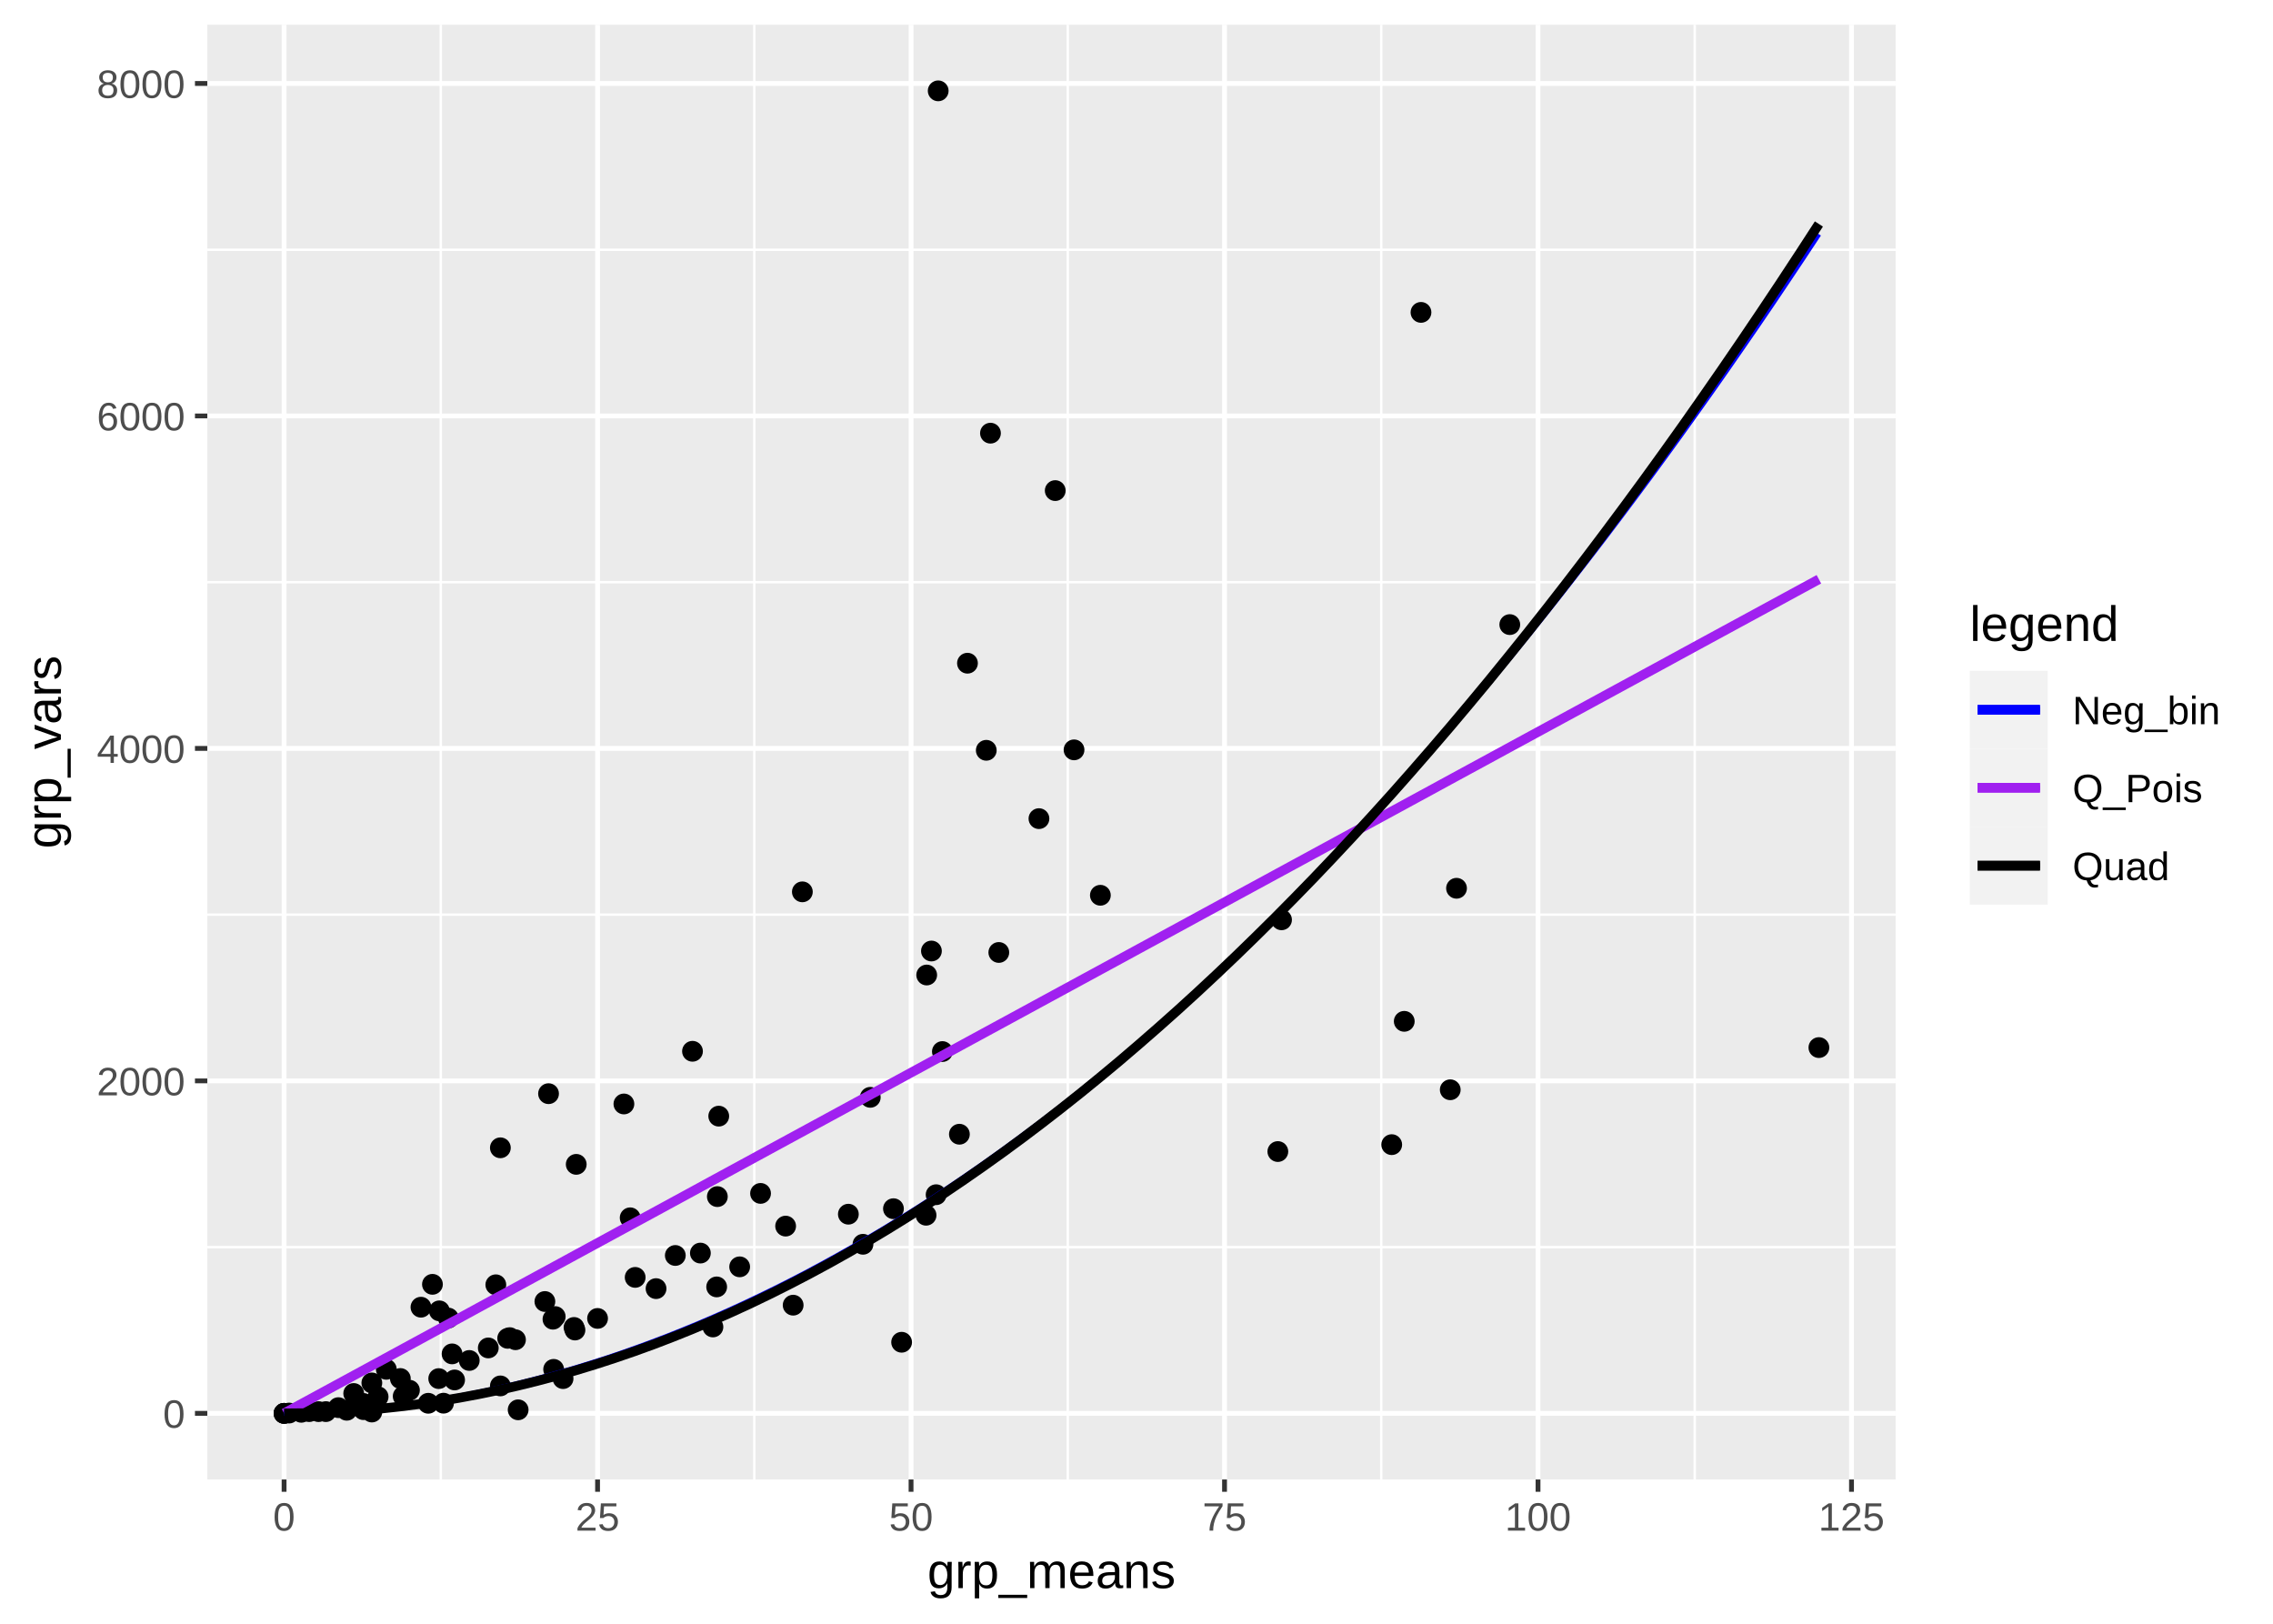
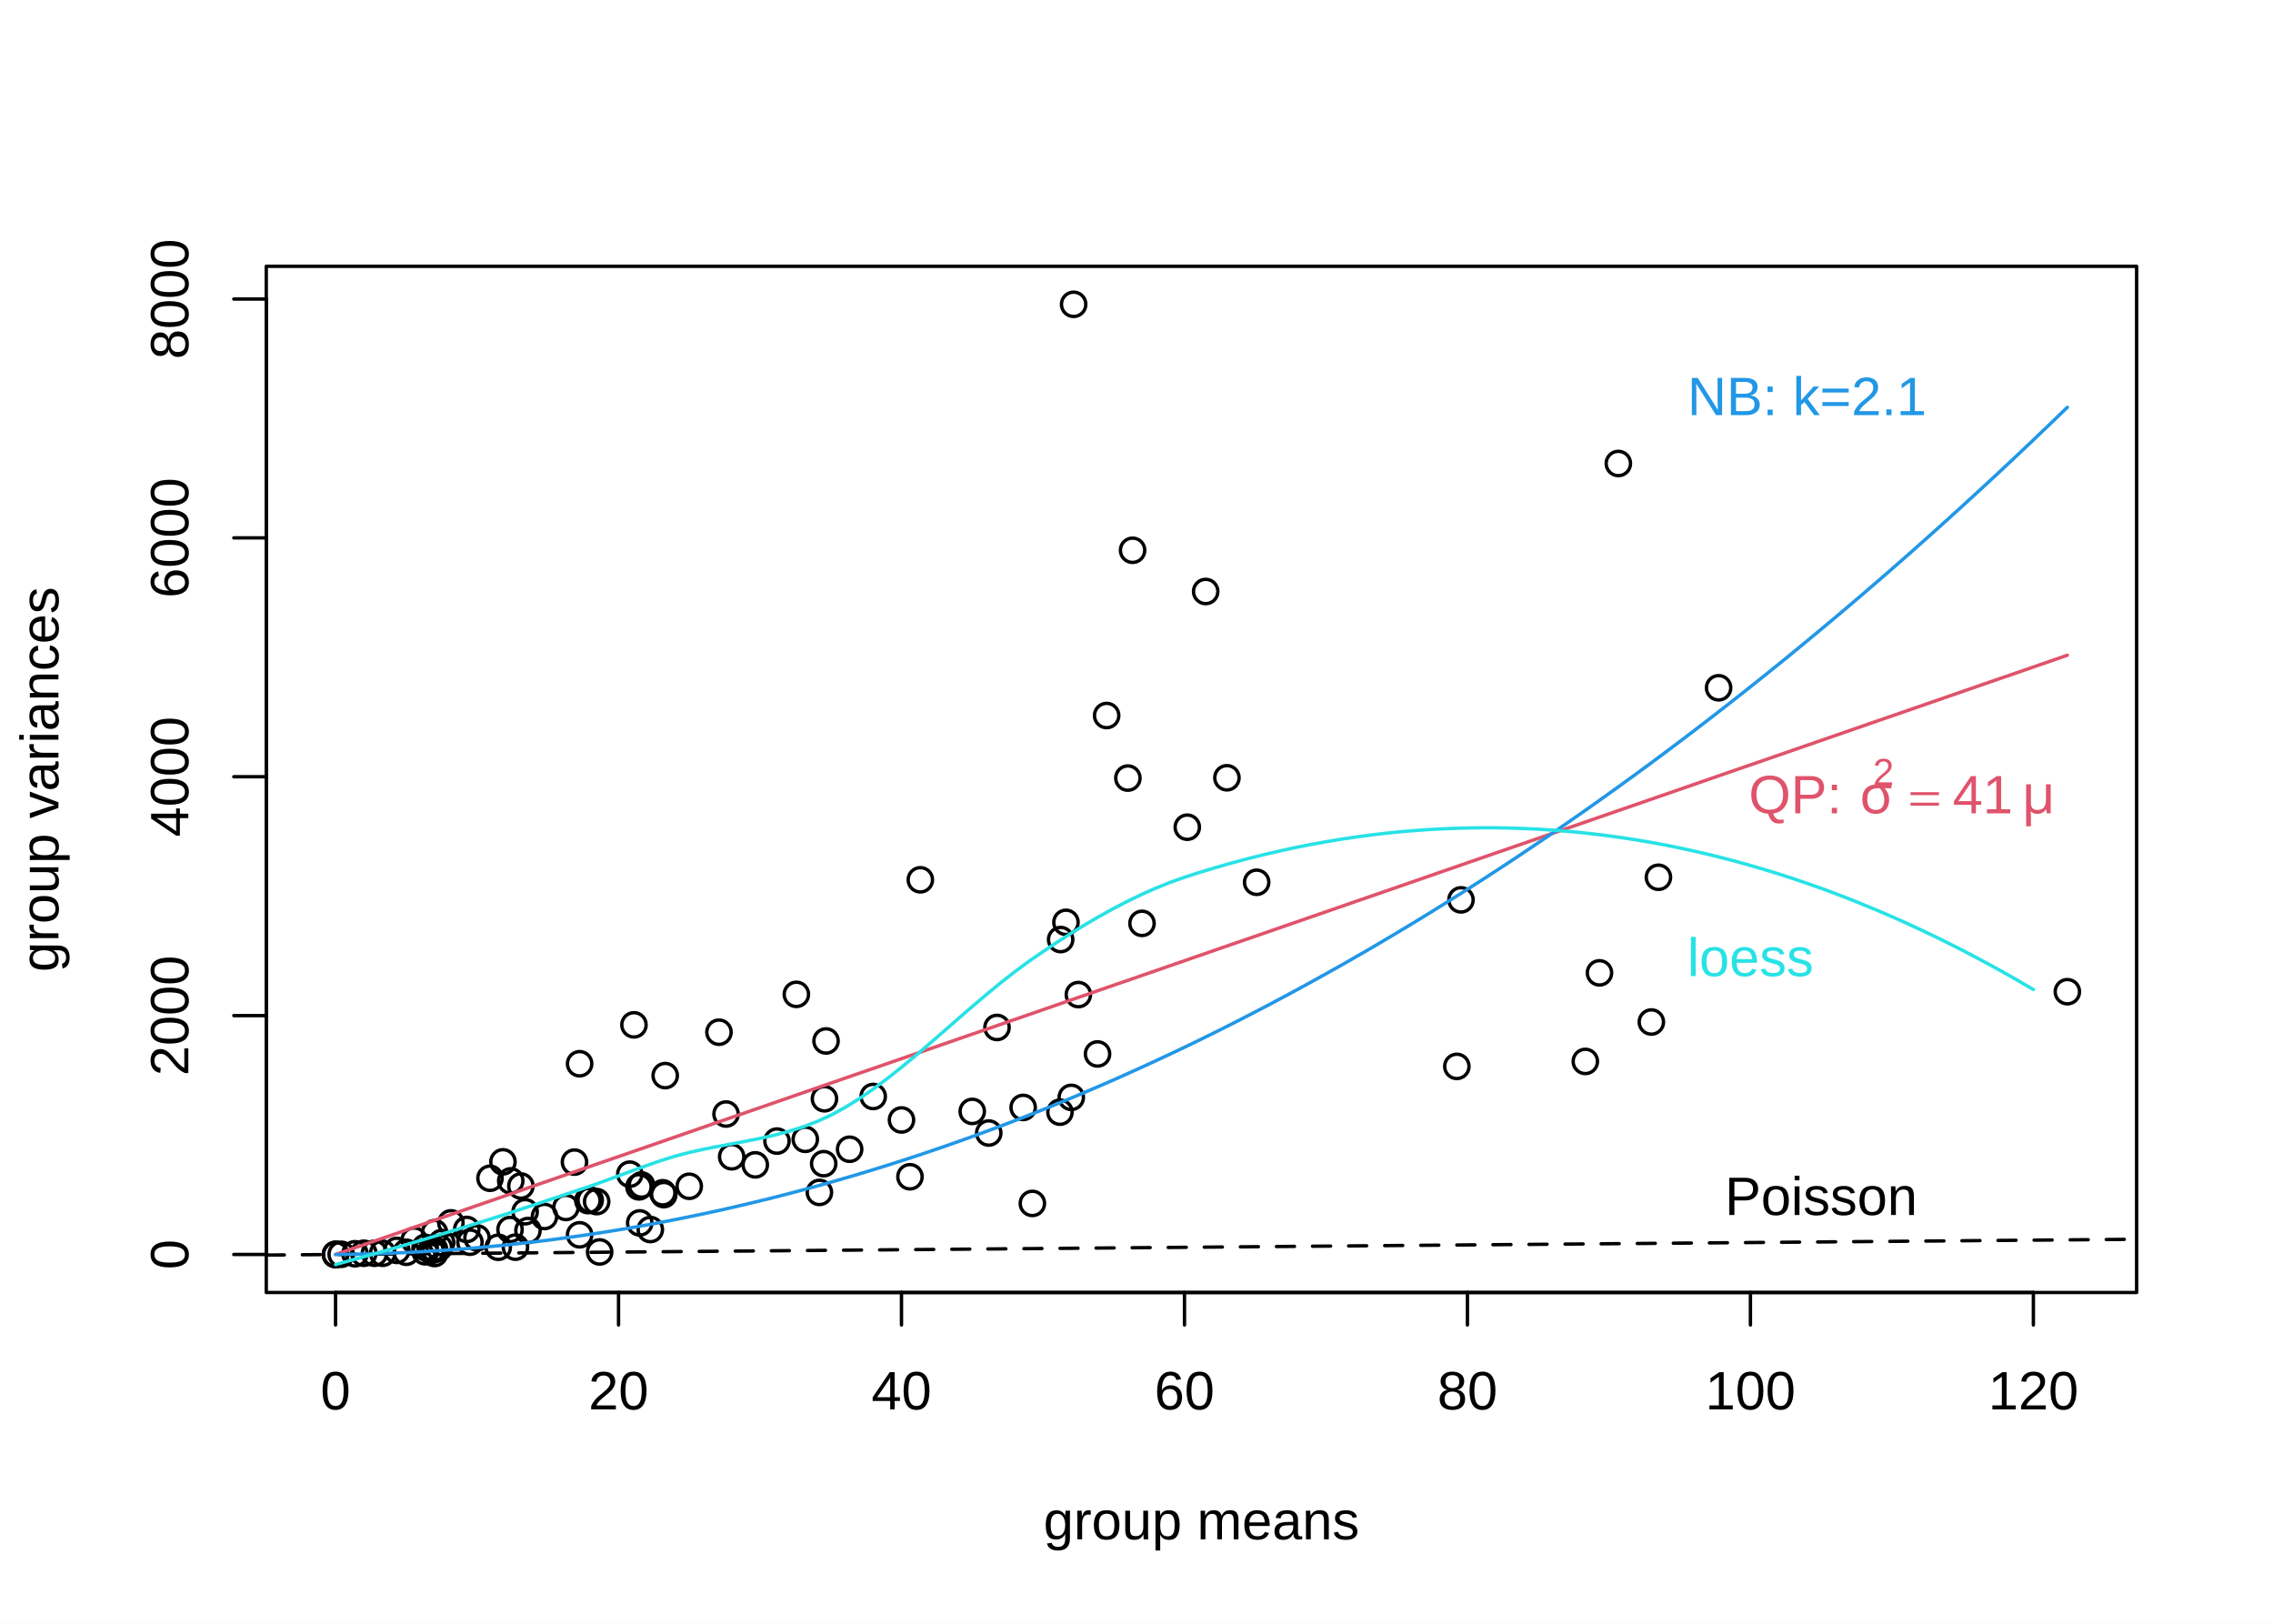
<svg xmlns="http://www.w3.org/2000/svg" class="svglite" width="504.00pt" height="360.00pt" viewBox="0 0 504.00 360.00">
  <defs>
    <style type="text/css">
    .svglite line, .svglite polyline, .svglite polygon, .svglite path, .svglite rect, .svglite circle {
      fill: none;
      stroke: #000000;
      stroke-linecap: round;
      stroke-linejoin: round;
      stroke-miterlimit: 10.00;
    }
  </style>
  </defs>
  <rect width="100%" height="100%" style="stroke: none; fill: #FFFFFF;" />
  <defs>
    <clipPath id="cpMC4wMHw1MDQuMDB8MC4wMHwzNjAuMDA=">
      <rect x="0.00" y="0.00" width="504.00" height="360.00" />
    </clipPath>
  </defs>
  <g clip-path="url(#cpMC4wMHw1MDQuMDB8MC4wMHwzNjAuMDA=)">
-     <rect x="0.00" y="0.00" width="504.00" height="360.00" style="stroke-width: 1.07; stroke: #FFFFFF; fill: #FFFFFF;" />
-   </g>
+ </g>
  <defs>
-     <clipPath id="cpNDUuOTd8NDIwLjMzfDUuNDh8MzI4LjAx">
-       <rect x="45.97" y="5.48" width="374.36" height="322.53" />
+     <clipPath id="cpNTkuMDR8NDczLjc2fDU5LjA0fDI4Ni41Ng==">
+       <rect x="59.04" y="59.04" width="414.72" height="227.52" />
    </clipPath>
  </defs>
-   <g clip-path="url(#cpNDUuOTd8NDIwLjMzfDUuNDh8MzI4LjAx)">
-     <rect x="45.97" y="5.48" width="374.36" height="322.53" style="stroke-width: 1.07; stroke: none; fill: #EBEBEB;" />
-     <polyline points="45.97,276.50 420.33,276.50 " style="stroke-width: 0.53; stroke: #FFFFFF; stroke-linecap: butt;" />
-     <polyline points="45.97,202.79 420.33,202.79 " style="stroke-width: 0.53; stroke: #FFFFFF; stroke-linecap: butt;" />
-     <polyline points="45.97,129.08 420.33,129.08 " style="stroke-width: 0.53; stroke: #FFFFFF; stroke-linecap: butt;" />
-     <polyline points="45.97,55.37 420.33,55.37 " style="stroke-width: 0.53; stroke: #FFFFFF; stroke-linecap: butt;" />
-     <polyline points="97.74,328.01 97.74,5.48 " style="stroke-width: 0.53; stroke: #FFFFFF; stroke-linecap: butt;" />
-     <polyline points="167.25,328.01 167.25,5.48 " style="stroke-width: 0.53; stroke: #FFFFFF; stroke-linecap: butt;" />
-     <polyline points="236.76,328.01 236.76,5.48 " style="stroke-width: 0.53; stroke: #FFFFFF; stroke-linecap: butt;" />
-     <polyline points="306.27,328.01 306.27,5.48 " style="stroke-width: 0.53; stroke: #FFFFFF; stroke-linecap: butt;" />
-     <polyline points="375.78,328.01 375.78,5.48 " style="stroke-width: 0.53; stroke: #FFFFFF; stroke-linecap: butt;" />
-     <polyline points="45.97,313.35 420.33,313.35 " style="stroke-width: 1.07; stroke: #FFFFFF; stroke-linecap: butt;" />
-     <polyline points="45.97,239.64 420.33,239.64 " style="stroke-width: 1.07; stroke: #FFFFFF; stroke-linecap: butt;" />
-     <polyline points="45.97,165.93 420.33,165.93 " style="stroke-width: 1.07; stroke: #FFFFFF; stroke-linecap: butt;" />
-     <polyline points="45.97,92.22 420.33,92.22 " style="stroke-width: 1.07; stroke: #FFFFFF; stroke-linecap: butt;" />
-     <polyline points="45.97,18.51 420.33,18.51 " style="stroke-width: 1.07; stroke: #FFFFFF; stroke-linecap: butt;" />
-     <polyline points="62.99,328.01 62.99,5.48 " style="stroke-width: 1.07; stroke: #FFFFFF; stroke-linecap: butt;" />
-     <polyline points="132.50,328.01 132.50,5.48 " style="stroke-width: 1.07; stroke: #FFFFFF; stroke-linecap: butt;" />
-     <polyline points="202.01,328.01 202.01,5.48 " style="stroke-width: 1.07; stroke: #FFFFFF; stroke-linecap: butt;" />
-     <polyline points="271.52,328.01 271.52,5.48 " style="stroke-width: 1.07; stroke: #FFFFFF; stroke-linecap: butt;" />
-     <polyline points="341.03,328.01 341.03,5.48 " style="stroke-width: 1.07; stroke: #FFFFFF; stroke-linecap: butt;" />
-     <polyline points="410.54,328.01 410.54,5.48 " style="stroke-width: 1.07; stroke: #FFFFFF; stroke-linecap: butt;" />
-     <circle cx="62.99" cy="313.35" r="1.95" style="stroke-width: 0.71; fill: #000000;" />
-     <circle cx="62.99" cy="313.35" r="1.95" style="stroke-width: 0.71; fill: #000000;" />
-     <circle cx="62.99" cy="313.35" r="1.95" style="stroke-width: 0.71; fill: #000000;" />
-     <circle cx="64.10" cy="313.29" r="1.95" style="stroke-width: 0.71; fill: #000000;" />
-     <circle cx="66.81" cy="313.12" r="1.95" style="stroke-width: 0.71; fill: #000000;" />
-     <circle cx="68.55" cy="312.97" r="1.95" style="stroke-width: 0.71; fill: #000000;" />
-     <circle cx="70.63" cy="312.97" r="1.95" style="stroke-width: 0.71; fill: #000000;" />
-     <circle cx="72.25" cy="312.97" r="1.95" style="stroke-width: 0.71; fill: #000000;" />
-     <circle cx="75.03" cy="312.09" r="1.95" style="stroke-width: 0.71; fill: #000000;" />
-     <circle cx="76.89" cy="312.67" r="1.95" style="stroke-width: 0.71; fill: #000000;" />
-     <circle cx="78.43" cy="308.95" r="1.95" style="stroke-width: 0.71; fill: #000000;" />
-     <circle cx="80.59" cy="312.53" r="1.95" style="stroke-width: 0.71; fill: #000000;" />
-     <circle cx="80.59" cy="311.16" r="1.95" style="stroke-width: 0.71; fill: #000000;" />
-     <circle cx="81.75" cy="312.16" r="1.95" style="stroke-width: 0.71; fill: #000000;" />
-     <circle cx="82.45" cy="313.06" r="1.95" style="stroke-width: 0.71; fill: #000000;" />
-     <circle cx="82.45" cy="306.61" r="1.95" style="stroke-width: 0.71; fill: #000000;" />
-     <circle cx="82.45" cy="311.80" r="1.95" style="stroke-width: 0.71; fill: #000000;" />
-     <circle cx="83.38" cy="311.22" r="1.95" style="stroke-width: 0.71; fill: #000000;" />
-     <circle cx="83.84" cy="309.68" r="1.95" style="stroke-width: 0.71; fill: #000000;" />
-     <circle cx="85.66" cy="303.59" r="1.95" style="stroke-width: 0.71; fill: #000000;" />
-     <circle cx="88.77" cy="305.63" r="1.95" style="stroke-width: 0.71; fill: #000000;" />
-     <circle cx="89.40" cy="309.56" r="1.95" style="stroke-width: 0.71; fill: #000000;" />
-     <circle cx="90.79" cy="308.23" r="1.95" style="stroke-width: 0.71; fill: #000000;" />
-     <circle cx="93.34" cy="289.82" r="1.95" style="stroke-width: 0.71; fill: #000000;" />
-     <circle cx="94.96" cy="311.12" r="1.95" style="stroke-width: 0.71; fill: #000000;" />
-     <circle cx="95.89" cy="284.75" r="1.95" style="stroke-width: 0.71; fill: #000000;" />
-     <circle cx="97.28" cy="305.65" r="1.95" style="stroke-width: 0.71; fill: #000000;" />
-     <circle cx="97.42" cy="290.63" r="1.95" style="stroke-width: 0.71; fill: #000000;" />
-     <circle cx="98.34" cy="311.10" r="1.95" style="stroke-width: 0.71; fill: #000000;" />
-     <circle cx="99.41" cy="292.23" r="1.95" style="stroke-width: 0.71; fill: #000000;" />
-     <circle cx="100.24" cy="300.17" r="1.95" style="stroke-width: 0.71; fill: #000000;" />
-     <circle cx="100.80" cy="305.95" r="1.95" style="stroke-width: 0.71; fill: #000000;" />
-     <circle cx="104.05" cy="301.63" r="1.95" style="stroke-width: 0.71; fill: #000000;" />
-     <circle cx="108.27" cy="298.85" r="1.95" style="stroke-width: 0.71; fill: #000000;" />
-     <circle cx="109.94" cy="284.85" r="1.95" style="stroke-width: 0.71; fill: #000000;" />
-     <circle cx="110.95" cy="254.48" r="1.95" style="stroke-width: 0.71; fill: #000000;" />
-     <circle cx="110.95" cy="307.27" r="1.95" style="stroke-width: 0.71; fill: #000000;" />
-     <circle cx="112.57" cy="296.72" r="1.95" style="stroke-width: 0.71; fill: #000000;" />
-     <circle cx="113.03" cy="296.57" r="1.95" style="stroke-width: 0.71; fill: #000000;" />
-     <circle cx="114.30" cy="297.03" r="1.95" style="stroke-width: 0.71; fill: #000000;" />
-     <circle cx="114.89" cy="312.57" r="1.95" style="stroke-width: 0.71; fill: #000000;" />
-     <circle cx="120.82" cy="288.56" r="1.95" style="stroke-width: 0.71; fill: #000000;" />
-     <circle cx="121.63" cy="242.48" r="1.95" style="stroke-width: 0.71; fill: #000000;" />
-     <circle cx="122.61" cy="292.48" r="1.95" style="stroke-width: 0.71; fill: #000000;" />
-     <circle cx="122.76" cy="303.60" r="1.95" style="stroke-width: 0.71; fill: #000000;" />
-     <circle cx="123.11" cy="291.90" r="1.95" style="stroke-width: 0.71; fill: #000000;" />
-     <circle cx="124.85" cy="305.65" r="1.95" style="stroke-width: 0.71; fill: #000000;" />
-     <circle cx="127.28" cy="294.31" r="1.95" style="stroke-width: 0.71; fill: #000000;" />
-     <circle cx="127.49" cy="294.88" r="1.95" style="stroke-width: 0.71; fill: #000000;" />
-     <circle cx="127.77" cy="258.15" r="1.95" style="stroke-width: 0.71; fill: #000000;" />
-     <circle cx="132.50" cy="292.31" r="1.95" style="stroke-width: 0.71; fill: #000000;" />
-     <circle cx="138.34" cy="244.76" r="1.95" style="stroke-width: 0.71; fill: #000000;" />
-     <circle cx="139.73" cy="270.00" r="1.95" style="stroke-width: 0.71; fill: #000000;" />
-     <circle cx="140.84" cy="283.21" r="1.95" style="stroke-width: 0.71; fill: #000000;" />
-     <circle cx="145.47" cy="285.70" r="1.95" style="stroke-width: 0.71; fill: #000000;" />
-     <circle cx="149.74" cy="278.35" r="1.95" style="stroke-width: 0.71; fill: #000000;" />
-     <circle cx="153.55" cy="233.08" r="1.95" style="stroke-width: 0.71; fill: #000000;" />
-     <circle cx="155.30" cy="277.82" r="1.95" style="stroke-width: 0.71; fill: #000000;" />
-     <circle cx="158.08" cy="294.20" r="1.95" style="stroke-width: 0.71; fill: #000000;" />
-     <circle cx="158.91" cy="285.32" r="1.95" style="stroke-width: 0.71; fill: #000000;" />
-     <circle cx="159.06" cy="265.30" r="1.95" style="stroke-width: 0.71; fill: #000000;" />
-     <circle cx="159.37" cy="247.46" r="1.95" style="stroke-width: 0.71; fill: #000000;" />
-     <circle cx="164.01" cy="280.87" r="1.95" style="stroke-width: 0.71; fill: #000000;" />
-     <circle cx="168.64" cy="264.59" r="1.95" style="stroke-width: 0.71; fill: #000000;" />
-     <circle cx="174.20" cy="271.84" r="1.95" style="stroke-width: 0.71; fill: #000000;" />
-     <circle cx="175.87" cy="289.37" r="1.95" style="stroke-width: 0.71; fill: #000000;" />
-     <circle cx="177.91" cy="197.73" r="1.95" style="stroke-width: 0.71; fill: #000000;" />
-     <circle cx="188.11" cy="269.20" r="1.95" style="stroke-width: 0.71; fill: #000000;" />
-     <circle cx="191.35" cy="275.87" r="1.95" style="stroke-width: 0.71; fill: #000000;" />
-     <circle cx="192.97" cy="243.29" r="1.95" style="stroke-width: 0.71; fill: #000000;" />
-     <circle cx="198.11" cy="267.98" r="1.95" style="stroke-width: 0.71; fill: #000000;" />
-     <circle cx="199.92" cy="297.59" r="1.95" style="stroke-width: 0.71; fill: #000000;" />
-     <circle cx="205.34" cy="269.43" r="1.95" style="stroke-width: 0.71; fill: #000000;" />
-     <circle cx="205.48" cy="216.17" r="1.95" style="stroke-width: 0.71; fill: #000000;" />
-     <circle cx="206.53" cy="210.85" r="1.95" style="stroke-width: 0.71; fill: #000000;" />
-     <circle cx="207.57" cy="264.88" r="1.95" style="stroke-width: 0.71; fill: #000000;" />
-     <circle cx="208.03" cy="20.14" r="1.95" style="stroke-width: 0.71; fill: #000000;" />
-     <circle cx="208.96" cy="233.14" r="1.95" style="stroke-width: 0.71; fill: #000000;" />
-     <circle cx="212.73" cy="251.47" r="1.95" style="stroke-width: 0.71; fill: #000000;" />
-     <circle cx="214.52" cy="147.04" r="1.95" style="stroke-width: 0.71; fill: #000000;" />
-     <circle cx="218.69" cy="166.35" r="1.95" style="stroke-width: 0.71; fill: #000000;" />
-     <circle cx="219.62" cy="96.04" r="1.95" style="stroke-width: 0.71; fill: #000000;" />
-     <circle cx="221.47" cy="211.17" r="1.95" style="stroke-width: 0.71; fill: #000000;" />
-     <circle cx="230.37" cy="181.50" r="1.95" style="stroke-width: 0.71; fill: #000000;" />
-     <circle cx="233.98" cy="108.77" r="1.95" style="stroke-width: 0.71; fill: #000000;" />
-     <circle cx="238.15" cy="166.25" r="1.95" style="stroke-width: 0.71; fill: #000000;" />
-     <circle cx="243.99" cy="198.49" r="1.95" style="stroke-width: 0.71; fill: #000000;" />
-     <circle cx="283.34" cy="255.31" r="1.95" style="stroke-width: 0.71; fill: #000000;" />
-     <circle cx="284.16" cy="203.93" r="1.95" style="stroke-width: 0.71; fill: #000000;" />
-     <circle cx="308.59" cy="253.78" r="1.95" style="stroke-width: 0.71; fill: #000000;" />
-     <circle cx="311.37" cy="226.44" r="1.95" style="stroke-width: 0.71; fill: #000000;" />
-     <circle cx="315.08" cy="69.26" r="1.95" style="stroke-width: 0.71; fill: #000000;" />
-     <circle cx="321.57" cy="241.61" r="1.95" style="stroke-width: 0.71; fill: #000000;" />
-     <circle cx="322.96" cy="196.94" r="1.95" style="stroke-width: 0.71; fill: #000000;" />
-     <circle cx="334.77" cy="138.48" r="1.95" style="stroke-width: 0.71; fill: #000000;" />
-     <circle cx="403.31" cy="232.26" r="1.95" style="stroke-width: 0.71; fill: #000000;" />
-     <polyline points="62.99,313.35 67.29,311.01 71.60,308.67 75.91,306.33 80.22,303.99 84.52,301.65 88.83,299.31 93.14,296.97 97.45,294.63 101.76,292.29 106.06,289.94 110.37,287.60 114.68,285.26 118.99,282.92 123.30,280.58 127.60,278.24 131.91,275.90 136.22,273.56 140.53,271.22 144.84,268.88 149.14,266.54 153.45,264.20 157.76,261.85 162.07,259.51 166.38,257.17 170.68,254.83 174.99,252.49 179.30,250.15 183.61,247.81 187.92,245.47 192.22,243.13 196.53,240.79 200.84,238.45 205.15,236.11 209.45,233.77 213.76,231.42 218.07,229.08 222.38,226.74 226.69,224.40 230.99,222.06 235.30,219.72 239.61,217.38 243.92,215.04 248.23,212.70 252.53,210.36 256.84,208.02 261.15,205.68 265.46,203.33 269.77,200.99 274.07,198.65 278.38,196.31 282.69,193.97 287.00,191.63 291.31,189.29 295.61,186.95 299.92,184.61 304.23,182.27 308.54,179.93 312.84,177.59 317.15,175.25 321.46,172.90 325.77,170.56 330.08,168.22 334.38,165.88 338.69,163.54 343.00,161.20 347.31,158.86 351.62,156.52 355.92,154.18 360.23,151.84 364.54,149.50 368.85,147.16 373.16,144.81 377.46,142.47 381.77,140.13 386.08,137.79 390.39,135.45 394.70,133.11 399.00,130.77 403.31,128.43 " style="stroke-width: 2.13; stroke: #A020F0; stroke-linecap: butt;" />
-     <polyline points="62.99,313.35 66.39,313.28 69.79,313.16 73.20,312.99 76.60,312.76 80.00,312.48 83.40,312.16 86.81,311.78 90.21,311.35 93.61,310.87 97.02,310.33 100.42,309.75 103.82,309.11 107.23,308.42 110.63,307.69 114.03,306.90 117.44,306.05 120.84,305.16 124.24,304.22 127.65,303.22 131.05,302.17 134.45,301.08 137.86,299.93 141.26,298.72 144.66,297.47 148.07,296.17 151.47,294.81 154.87,293.41 158.28,291.95 161.68,290.44 165.08,288.88 168.49,287.26 171.89,285.60 175.29,283.89 178.70,282.12 182.10,280.30 185.50,278.43 188.91,276.51 192.31,274.54 195.71,272.52 199.12,270.44 202.52,268.32 205.92,266.14 209.33,263.91 212.73,261.63 216.13,259.30 219.54,256.91 222.94,254.48 226.34,251.99 229.74,249.46 233.15,246.87 236.55,244.23 239.95,241.54 243.36,238.79 246.76,236.00 250.16,233.15 253.57,230.26 256.97,227.31 260.37,224.31 263.78,221.26 267.18,218.16 270.58,215.00 273.99,211.80 277.39,208.54 280.79,205.23 284.20,201.87 287.60,198.46 291.00,195.00 294.41,191.49 297.81,187.92 301.21,184.31 304.62,180.64 308.02,176.92 311.42,173.15 314.83,169.33 318.23,165.45 321.63,161.53 325.04,157.55 328.44,153.53 331.84,149.45 335.25,145.32 338.65,141.14 342.05,136.90 345.46,132.62 348.86,128.28 352.26,123.90 355.67,119.46 359.07,114.97 362.47,110.43 365.88,105.84 369.28,101.19 372.68,96.50 376.08,91.75 379.49,86.95 382.89,82.10 386.29,77.20 389.70,72.25 393.10,67.25 396.50,62.19 399.91,57.08 403.31,51.93 " style="stroke-width: 1.07; stroke: #0000FF; stroke-linecap: butt;" />
-     <polyline points="62.99,313.35 67.29,313.31 71.60,313.18 75.91,312.97 80.22,312.68 84.52,312.30 88.83,311.83 93.14,311.28 97.45,310.65 101.76,309.93 106.06,309.13 110.37,308.24 114.68,307.27 118.99,306.21 123.30,305.07 127.60,303.85 131.91,302.54 136.22,301.14 140.53,299.66 144.84,298.10 149.14,296.45 153.45,294.72 157.76,292.90 162.07,291.00 166.38,289.02 170.68,286.95 174.99,284.79 179.30,282.55 183.61,280.23 187.92,277.82 192.22,275.33 196.53,272.75 200.84,270.09 205.15,267.34 209.45,264.51 213.76,261.59 218.07,258.59 222.38,255.51 226.69,252.34 230.99,249.09 235.30,245.75 239.61,242.33 243.92,238.82 248.23,235.23 252.53,231.55 256.84,227.79 261.15,223.95 265.46,220.02 269.77,216.00 274.07,211.91 278.38,207.72 282.69,203.46 287.00,199.10 291.31,194.67 295.61,190.15 299.92,185.54 304.23,180.85 308.54,176.08 312.84,171.22 317.15,166.27 321.46,161.25 325.77,156.13 330.08,150.94 334.38,145.65 338.69,140.29 343.00,134.84 347.31,129.30 351.62,123.68 355.92,117.98 360.23,112.19 364.54,106.32 368.85,100.36 373.16,94.32 377.46,88.19 381.77,81.98 386.08,75.68 390.39,69.30 394.70,62.84 399.00,56.29 403.31,49.66 " style="stroke-width: 2.13; stroke-linecap: butt;" />
+   <g clip-path="url(#cpNTkuMDR8NDczLjc2fDU5LjA0fDI4Ni41Ng==)">
+     <circle cx="74.40" cy="278.13" r="2.70" style="stroke-width: 0.75;" />
+     <circle cx="74.40" cy="278.13" r="2.70" style="stroke-width: 0.75;" />
+     <circle cx="74.40" cy="278.13" r="2.70" style="stroke-width: 0.75;" />
+     <circle cx="75.65" cy="278.09" r="2.70" style="stroke-width: 0.75;" />
+     <circle cx="78.71" cy="277.97" r="2.70" style="stroke-width: 0.75;" />
+     <circle cx="80.67" cy="277.86" r="2.70" style="stroke-width: 0.75;" />
+     <circle cx="83.03" cy="277.86" r="2.70" style="stroke-width: 0.75;" />
+     <circle cx="84.86" cy="277.86" r="2.70" style="stroke-width: 0.75;" />
+     <circle cx="87.99" cy="277.22" r="2.70" style="stroke-width: 0.75;" />
+     <circle cx="90.09" cy="277.64" r="2.70" style="stroke-width: 0.75;" />
+     <circle cx="91.83" cy="274.97" r="2.70" style="stroke-width: 0.75;" />
+     <circle cx="94.27" cy="277.54" r="2.70" style="stroke-width: 0.75;" />
+     <circle cx="94.27" cy="276.56" r="2.70" style="stroke-width: 0.75;" />
+     <circle cx="95.58" cy="277.28" r="2.70" style="stroke-width: 0.75;" />
+     <circle cx="96.36" cy="277.92" r="2.70" style="stroke-width: 0.75;" />
+     <circle cx="96.36" cy="273.29" r="2.70" style="stroke-width: 0.75;" />
+     <circle cx="96.36" cy="277.02" r="2.70" style="stroke-width: 0.75;" />
+     <circle cx="97.41" cy="276.60" r="2.70" style="stroke-width: 0.75;" />
+     <circle cx="97.93" cy="275.49" r="2.70" style="stroke-width: 0.75;" />
+     <circle cx="99.98" cy="271.12" r="2.70" style="stroke-width: 0.75;" />
+     <circle cx="103.49" cy="272.58" r="2.70" style="stroke-width: 0.75;" />
+     <circle cx="104.20" cy="275.41" r="2.70" style="stroke-width: 0.75;" />
+     <circle cx="105.77" cy="274.45" r="2.70" style="stroke-width: 0.75;" />
+     <circle cx="108.65" cy="261.23" r="2.70" style="stroke-width: 0.75;" />
+     <circle cx="110.48" cy="276.53" r="2.70" style="stroke-width: 0.75;" />
+     <circle cx="111.52" cy="257.59" r="2.70" style="stroke-width: 0.75;" />
+     <circle cx="113.09" cy="272.60" r="2.70" style="stroke-width: 0.75;" />
+     <circle cx="113.25" cy="261.81" r="2.70" style="stroke-width: 0.75;" />
+     <circle cx="114.29" cy="276.51" r="2.70" style="stroke-width: 0.75;" />
+     <circle cx="115.50" cy="262.95" r="2.70" style="stroke-width: 0.75;" />
+     <circle cx="116.44" cy="268.66" r="2.70" style="stroke-width: 0.75;" />
+     <circle cx="117.07" cy="272.82" r="2.70" style="stroke-width: 0.75;" />
+     <circle cx="120.73" cy="269.71" r="2.70" style="stroke-width: 0.75;" />
+     <circle cx="125.49" cy="267.71" r="2.70" style="stroke-width: 0.75;" />
+     <circle cx="127.38" cy="257.65" r="2.70" style="stroke-width: 0.75;" />
+     <circle cx="128.52" cy="235.84" r="2.70" style="stroke-width: 0.75;" />
+     <circle cx="128.52" cy="273.77" r="2.70" style="stroke-width: 0.75;" />
+     <circle cx="130.35" cy="266.18" r="2.70" style="stroke-width: 0.75;" />
+     <circle cx="130.87" cy="266.07" r="2.70" style="stroke-width: 0.75;" />
+     <circle cx="132.30" cy="266.41" r="2.70" style="stroke-width: 0.75;" />
+     <circle cx="132.96" cy="277.57" r="2.70" style="stroke-width: 0.75;" />
+     <circle cx="139.65" cy="260.32" r="2.70" style="stroke-width: 0.75;" />
+     <circle cx="140.57" cy="227.22" r="2.70" style="stroke-width: 0.75;" />
+     <circle cx="141.68" cy="263.14" r="2.70" style="stroke-width: 0.75;" />
+     <circle cx="141.85" cy="271.13" r="2.70" style="stroke-width: 0.75;" />
+     <circle cx="142.24" cy="262.72" r="2.70" style="stroke-width: 0.75;" />
+     <circle cx="144.20" cy="272.60" r="2.70" style="stroke-width: 0.75;" />
+     <circle cx="146.95" cy="264.45" r="2.70" style="stroke-width: 0.75;" />
+     <circle cx="147.18" cy="264.86" r="2.70" style="stroke-width: 0.75;" />
+     <circle cx="147.50" cy="238.47" r="2.70" style="stroke-width: 0.75;" />
+     <circle cx="152.83" cy="263.01" r="2.70" style="stroke-width: 0.75;" />
+     <circle cx="159.42" cy="228.85" r="2.70" style="stroke-width: 0.75;" />
+     <circle cx="160.99" cy="246.99" r="2.70" style="stroke-width: 0.75;" />
+     <circle cx="162.24" cy="256.47" r="2.70" style="stroke-width: 0.75;" />
+     <circle cx="167.47" cy="258.26" r="2.70" style="stroke-width: 0.75;" />
+     <circle cx="172.28" cy="252.99" r="2.70" style="stroke-width: 0.75;" />
+     <circle cx="176.58" cy="220.46" r="2.70" style="stroke-width: 0.75;" />
+     <circle cx="178.56" cy="252.60" r="2.70" style="stroke-width: 0.75;" />
+     <circle cx="181.69" cy="264.37" r="2.70" style="stroke-width: 0.75;" />
+     <circle cx="182.64" cy="258.00" r="2.70" style="stroke-width: 0.75;" />
+     <circle cx="182.81" cy="243.61" r="2.70" style="stroke-width: 0.75;" />
+     <circle cx="183.16" cy="230.79" r="2.70" style="stroke-width: 0.75;" />
+     <circle cx="188.39" cy="254.80" r="2.70" style="stroke-width: 0.75;" />
+     <circle cx="193.62" cy="243.10" r="2.70" style="stroke-width: 0.75;" />
+     <circle cx="199.89" cy="248.31" r="2.70" style="stroke-width: 0.75;" />
+     <circle cx="201.77" cy="260.90" r="2.70" style="stroke-width: 0.75;" />
+     <circle cx="204.07" cy="195.06" r="2.70" style="stroke-width: 0.75;" />
+     <circle cx="215.58" cy="246.41" r="2.70" style="stroke-width: 0.75;" />
+     <circle cx="219.24" cy="251.20" r="2.70" style="stroke-width: 0.75;" />
+     <circle cx="221.07" cy="227.80" r="2.70" style="stroke-width: 0.75;" />
+     <circle cx="226.87" cy="245.53" r="2.70" style="stroke-width: 0.75;" />
+     <circle cx="228.91" cy="266.81" r="2.70" style="stroke-width: 0.75;" />
+     <circle cx="235.03" cy="246.58" r="2.70" style="stroke-width: 0.75;" />
+     <circle cx="235.18" cy="208.31" r="2.70" style="stroke-width: 0.75;" />
+     <circle cx="236.36" cy="204.49" r="2.70" style="stroke-width: 0.75;" />
+     <circle cx="237.54" cy="243.30" r="2.70" style="stroke-width: 0.75;" />
+     <circle cx="238.06" cy="67.47" r="2.70" style="stroke-width: 0.75;" />
+     <circle cx="239.11" cy="220.51" r="2.70" style="stroke-width: 0.75;" />
+     <circle cx="243.36" cy="233.67" r="2.70" style="stroke-width: 0.75;" />
+     <circle cx="245.38" cy="158.64" r="2.70" style="stroke-width: 0.75;" />
+     <circle cx="250.09" cy="172.51" r="2.70" style="stroke-width: 0.75;" />
+     <circle cx="251.13" cy="122.00" r="2.70" style="stroke-width: 0.75;" />
+     <circle cx="253.22" cy="204.72" r="2.70" style="stroke-width: 0.75;" />
+     <circle cx="263.26" cy="183.40" r="2.70" style="stroke-width: 0.75;" />
+     <circle cx="267.34" cy="131.14" r="2.70" style="stroke-width: 0.75;" />
+     <circle cx="272.05" cy="172.44" r="2.70" style="stroke-width: 0.75;" />
+     <circle cx="278.64" cy="195.61" r="2.70" style="stroke-width: 0.75;" />
+     <circle cx="323.03" cy="236.43" r="2.70" style="stroke-width: 0.75;" />
+     <circle cx="323.95" cy="199.51" r="2.70" style="stroke-width: 0.75;" />
+     <circle cx="351.52" cy="235.33" r="2.70" style="stroke-width: 0.75;" />
+     <circle cx="354.66" cy="215.69" r="2.70" style="stroke-width: 0.75;" />
+     <circle cx="358.84" cy="102.76" r="2.70" style="stroke-width: 0.75;" />
+     <circle cx="366.16" cy="226.59" r="2.70" style="stroke-width: 0.75;" />
+     <circle cx="367.73" cy="194.50" r="2.70" style="stroke-width: 0.75;" />
+     <circle cx="381.07" cy="152.49" r="2.70" style="stroke-width: 0.75;" />
+     <circle cx="458.40" cy="219.87" r="2.70" style="stroke-width: 0.75;" />
  </g>
  <g clip-path="url(#cpMC4wMHw1MDQuMDB8MC4wMHwzNjAuMDA=)">
-     <text x="41.04" y="316.56" text-anchor="end" style="font-size: 8.80px; fill: #4D4D4D; font-family: Liberation Sans;" textLength="5.59px" lengthAdjust="spacingAndGlyphs">0</text>
-     <text x="41.04" y="242.85" text-anchor="end" style="font-size: 8.80px; fill: #4D4D4D; font-family: Liberation Sans;" textLength="22.38px" lengthAdjust="spacingAndGlyphs">2000</text>
-     <text x="41.04" y="169.14" text-anchor="end" style="font-size: 8.80px; fill: #4D4D4D; font-family: Liberation Sans;" textLength="22.38px" lengthAdjust="spacingAndGlyphs">4000</text>
-     <text x="41.04" y="95.43" text-anchor="end" style="font-size: 8.80px; fill: #4D4D4D; font-family: Liberation Sans;" textLength="22.38px" lengthAdjust="spacingAndGlyphs">6000</text>
-     <text x="41.04" y="21.72" text-anchor="end" style="font-size: 8.80px; fill: #4D4D4D; font-family: Liberation Sans;" textLength="22.38px" lengthAdjust="spacingAndGlyphs">8000</text>
-     <polyline points="43.23,313.35 45.97,313.35 " style="stroke-width: 1.07; stroke: #333333; stroke-linecap: butt;" />
-     <polyline points="43.23,239.64 45.97,239.64 " style="stroke-width: 1.07; stroke: #333333; stroke-linecap: butt;" />
-     <polyline points="43.23,165.93 45.97,165.93 " style="stroke-width: 1.07; stroke: #333333; stroke-linecap: butt;" />
-     <polyline points="43.23,92.22 45.97,92.22 " style="stroke-width: 1.07; stroke: #333333; stroke-linecap: butt;" />
-     <polyline points="43.23,18.51 45.97,18.51 " style="stroke-width: 1.07; stroke: #333333; stroke-linecap: butt;" />
-     <polyline points="62.99,330.75 62.99,328.01 " style="stroke-width: 1.07; stroke: #333333; stroke-linecap: butt;" />
-     <polyline points="132.50,330.75 132.50,328.01 " style="stroke-width: 1.07; stroke: #333333; stroke-linecap: butt;" />
-     <polyline points="202.01,330.75 202.01,328.01 " style="stroke-width: 1.07; stroke: #333333; stroke-linecap: butt;" />
-     <polyline points="271.52,330.75 271.52,328.01 " style="stroke-width: 1.07; stroke: #333333; stroke-linecap: butt;" />
-     <polyline points="341.03,330.75 341.03,328.01 " style="stroke-width: 1.07; stroke: #333333; stroke-linecap: butt;" />
-     <polyline points="410.54,330.75 410.54,328.01 " style="stroke-width: 1.07; stroke: #333333; stroke-linecap: butt;" />
-     <text x="62.99" y="339.36" text-anchor="middle" style="font-size: 8.80px; fill: #4D4D4D; font-family: Liberation Sans;" textLength="5.59px" lengthAdjust="spacingAndGlyphs">0</text>
-     <text x="132.50" y="339.36" text-anchor="middle" style="font-size: 8.80px; fill: #4D4D4D; font-family: Liberation Sans;" textLength="11.19px" lengthAdjust="spacingAndGlyphs">25</text>
-     <text x="202.01" y="339.36" text-anchor="middle" style="font-size: 8.80px; fill: #4D4D4D; font-family: Liberation Sans;" textLength="11.19px" lengthAdjust="spacingAndGlyphs">50</text>
-     <text x="271.52" y="339.36" text-anchor="middle" style="font-size: 8.80px; fill: #4D4D4D; font-family: Liberation Sans;" textLength="11.19px" lengthAdjust="spacingAndGlyphs">75</text>
-     <text x="341.03" y="339.36" text-anchor="middle" style="font-size: 8.80px; fill: #4D4D4D; font-family: Liberation Sans;" textLength="16.78px" lengthAdjust="spacingAndGlyphs">100</text>
-     <text x="410.54" y="339.36" text-anchor="middle" style="font-size: 8.80px; fill: #4D4D4D; font-family: Liberation Sans;" textLength="16.78px" lengthAdjust="spacingAndGlyphs">125</text>
-     <text x="233.15" y="352.10" text-anchor="middle" style="font-size: 11.00px; font-family: Liberation Sans;" textLength="60.91px" lengthAdjust="spacingAndGlyphs">grp_means</text>
-     <text transform="translate(13.50,166.75) rotate(-90)" text-anchor="middle" style="font-size: 11.00px; font-family: Liberation Sans;" textLength="47.49px" lengthAdjust="spacingAndGlyphs">grp_vars</text>
-     <rect x="431.29" y="127.45" width="67.23" height="78.60" style="stroke-width: 1.07; stroke: none; fill: #FFFFFF;" />
-     <text x="436.77" y="142.10" style="font-size: 11.00px; font-family: Liberation Sans;" textLength="37.53px" lengthAdjust="spacingAndGlyphs">legend</text>
-     <rect x="436.77" y="148.73" width="17.28" height="17.28" style="stroke-width: 1.07; stroke: none; fill: #F2F2F2;" />
-     <line x1="438.49" y1="157.37" x2="452.32" y2="157.37" style="stroke-width: 2.13; stroke: #0000FF; stroke-linecap: butt;" />
-     <line x1="438.49" y1="157.37" x2="452.32" y2="157.37" style="stroke-width: 1.07; stroke: #0000FF; stroke-linecap: butt;" />
-     <line x1="438.49" y1="157.37" x2="452.32" y2="157.37" style="stroke-width: 2.13; stroke: #0000FF; stroke-linecap: butt;" />
-     <rect x="436.77" y="166.01" width="17.28" height="17.28" style="stroke-width: 1.07; stroke: none; fill: #F2F2F2;" />
-     <line x1="438.49" y1="174.65" x2="452.32" y2="174.65" style="stroke-width: 2.13; stroke: #A020F0; stroke-linecap: butt;" />
-     <line x1="438.49" y1="174.65" x2="452.32" y2="174.65" style="stroke-width: 1.07; stroke: #A020F0; stroke-linecap: butt;" />
-     <line x1="438.49" y1="174.65" x2="452.32" y2="174.65" style="stroke-width: 2.13; stroke: #A020F0; stroke-linecap: butt;" />
-     <rect x="436.77" y="183.29" width="17.28" height="17.28" style="stroke-width: 1.07; stroke: none; fill: #F2F2F2;" />
-     <line x1="438.49" y1="191.93" x2="452.32" y2="191.93" style="stroke-width: 2.13; stroke-linecap: butt;" />
-     <line x1="438.49" y1="191.93" x2="452.32" y2="191.93" style="stroke-width: 1.07; stroke-linecap: butt;" />
-     <line x1="438.49" y1="191.93" x2="452.32" y2="191.93" style="stroke-width: 2.13; stroke-linecap: butt;" />
-     <text x="459.53" y="160.57" style="font-size: 8.80px; font-family: Liberation Sans;" textLength="35.59px" lengthAdjust="spacingAndGlyphs">Neg_bin</text>
-     <text x="459.53" y="177.85" style="font-size: 8.80px; font-family: Liberation Sans;" textLength="28.74px" lengthAdjust="spacingAndGlyphs">Q_Pois</text>
-     <text x="459.53" y="195.13" style="font-size: 8.80px; font-family: Liberation Sans;" textLength="23.48px" lengthAdjust="spacingAndGlyphs">Quad</text>
+     <line x1="74.40" y1="286.56" x2="450.87" y2="286.56" style="stroke-width: 0.75;" />
+     <line x1="74.40" y1="286.56" x2="74.40" y2="293.76" style="stroke-width: 0.75;" />
+     <line x1="137.15" y1="286.56" x2="137.15" y2="293.76" style="stroke-width: 0.75;" />
+     <line x1="199.89" y1="286.56" x2="199.89" y2="293.76" style="stroke-width: 0.75;" />
+     <line x1="262.64" y1="286.56" x2="262.64" y2="293.76" style="stroke-width: 0.75;" />
+     <line x1="325.38" y1="286.56" x2="325.38" y2="293.76" style="stroke-width: 0.75;" />
+     <line x1="388.13" y1="286.56" x2="388.13" y2="293.76" style="stroke-width: 0.75;" />
+     <line x1="450.87" y1="286.56" x2="450.87" y2="293.76" style="stroke-width: 0.75;" />
+     <text x="74.40" y="312.48" text-anchor="middle" style="font-size: 12.00px; font-family: Liberation Sans;" textLength="7.64px" lengthAdjust="spacingAndGlyphs">0</text>
+     <text x="137.15" y="312.48" text-anchor="middle" style="font-size: 12.00px; font-family: Liberation Sans;" textLength="15.28px" lengthAdjust="spacingAndGlyphs">20</text>
+     <text x="199.89" y="312.48" text-anchor="middle" style="font-size: 12.00px; font-family: Liberation Sans;" textLength="15.28px" lengthAdjust="spacingAndGlyphs">40</text>
+     <text x="262.64" y="312.48" text-anchor="middle" style="font-size: 12.00px; font-family: Liberation Sans;" textLength="15.28px" lengthAdjust="spacingAndGlyphs">60</text>
+     <text x="325.38" y="312.48" text-anchor="middle" style="font-size: 12.00px; font-family: Liberation Sans;" textLength="15.28px" lengthAdjust="spacingAndGlyphs">80</text>
+     <text x="388.13" y="312.48" text-anchor="middle" style="font-size: 12.00px; font-family: Liberation Sans;" textLength="22.92px" lengthAdjust="spacingAndGlyphs">100</text>
+     <text x="450.87" y="312.48" text-anchor="middle" style="font-size: 12.00px; font-family: Liberation Sans;" textLength="22.92px" lengthAdjust="spacingAndGlyphs">120</text>
+     <line x1="59.04" y1="278.13" x2="59.04" y2="66.30" style="stroke-width: 0.75;" />
+     <line x1="59.04" y1="278.13" x2="51.84" y2="278.13" style="stroke-width: 0.75;" />
+     <line x1="59.04" y1="225.17" x2="51.84" y2="225.17" style="stroke-width: 0.75;" />
+     <line x1="59.04" y1="172.21" x2="51.84" y2="172.21" style="stroke-width: 0.75;" />
+     <line x1="59.04" y1="119.25" x2="51.84" y2="119.25" style="stroke-width: 0.75;" />
+     <line x1="59.04" y1="66.30" x2="51.84" y2="66.30" style="stroke-width: 0.75;" />
+     <text transform="translate(41.76,278.13) rotate(-90)" text-anchor="middle" style="font-size: 12.00px; font-family: Liberation Sans;" textLength="7.64px" lengthAdjust="spacingAndGlyphs">0</text>
+     <text transform="translate(41.76,225.17) rotate(-90)" text-anchor="middle" style="font-size: 12.00px; font-family: Liberation Sans;" textLength="30.56px" lengthAdjust="spacingAndGlyphs">2000</text>
+     <text transform="translate(41.76,172.21) rotate(-90)" text-anchor="middle" style="font-size: 12.00px; font-family: Liberation Sans;" textLength="30.56px" lengthAdjust="spacingAndGlyphs">4000</text>
+     <text transform="translate(41.76,119.25) rotate(-90)" text-anchor="middle" style="font-size: 12.00px; font-family: Liberation Sans;" textLength="30.56px" lengthAdjust="spacingAndGlyphs">6000</text>
+     <text transform="translate(41.76,66.30) rotate(-90)" text-anchor="middle" style="font-size: 12.00px; font-family: Liberation Sans;" textLength="30.56px" lengthAdjust="spacingAndGlyphs">8000</text>
+     <polygon points="59.04,286.56 473.76,286.56 473.76,59.04 59.04,59.04 " style="stroke-width: 0.75; fill: none;" />
+     <text x="266.40" y="341.28" text-anchor="middle" style="font-size: 12.00px; font-family: Liberation Sans;" textLength="78.98px" lengthAdjust="spacingAndGlyphs">group means</text>
+     <text transform="translate(12.96,172.80) rotate(-90)" text-anchor="middle" style="font-size: 12.00px; font-family: Liberation Sans;" textLength="96.62px" lengthAdjust="spacingAndGlyphs">group variances</text>
+   </g>
+   <g clip-path="url(#cpNTkuMDR8NDczLjc2fDU5LjA0fDI4Ni41Ng==)">
+     <line x1="59.04" y1="278.26" x2="473.76" y2="274.76" style="stroke-width: 0.75; stroke-dasharray: 4.00,4.00;" />
+     <text x="403.81" y="269.37" text-anchor="middle" style="font-size: 12.00px; font-family: Liberation Sans;" textLength="44.96px" lengthAdjust="spacingAndGlyphs">Poisson</text>
+     <polyline points="74.40,278.13 78.24,276.80 82.08,275.48 85.92,274.15 89.76,272.82 93.60,271.49 97.44,270.16 101.28,268.83 105.12,267.50 108.96,266.18 112.80,264.85 116.64,263.52 120.48,262.19 124.32,260.86 128.16,259.53 132.00,258.20 135.84,256.88 139.68,255.55 143.52,254.22 147.36,252.89 151.20,251.56 155.04,250.23 158.88,248.90 162.72,247.57 166.56,246.25 170.40,244.92 174.24,243.59 178.08,242.26 181.92,240.93 185.76,239.60 189.60,238.27 193.44,236.95 197.28,235.62 201.12,234.29 204.96,232.96 208.80,231.63 212.64,230.30 216.48,228.97 220.32,227.65 224.16,226.32 228.00,224.99 231.84,223.66 235.68,222.33 239.52,221.00 243.36,219.67 247.20,218.34 251.04,217.02 254.88,215.69 258.72,214.36 262.56,213.03 266.40,211.70 270.24,210.37 274.08,209.04 277.92,207.72 281.76,206.39 285.60,205.06 289.44,203.73 293.28,202.40 297.12,201.07 300.96,199.74 304.80,198.42 308.64,197.09 312.48,195.76 316.32,194.43 320.16,193.10 324.00,191.77 327.84,190.44 331.68,189.11 335.52,187.79 339.36,186.46 343.20,185.13 347.04,183.80 350.88,182.47 354.72,181.14 358.56,179.81 362.40,178.49 366.24,177.16 370.08,175.83 373.92,174.50 377.76,173.17 381.60,171.84 385.44,170.51 389.28,169.19 393.12,167.86 396.96,166.53 400.80,165.20 404.64,163.87 408.48,162.54 412.32,161.21 416.16,159.88 420.00,158.56 423.84,157.23 427.68,155.90 431.52,154.57 435.36,153.24 439.20,151.91 443.04,150.58 446.88,149.26 450.72,147.93 454.56,146.60 458.40,145.27 " style="stroke-width: 0.75; stroke: #DF536B;" />
+     <text x="387.75" y="180.32" style="font-size: 12.00px; fill: #DF536B; font-family: Liberation Sans;" textLength="24.54px" lengthAdjust="spacingAndGlyphs">QP: </text>
+     <text x="412.29" y="180.32" style="font-size: 12.00px; fill: #DF536B; font-family: Standard Symbols PS;" textLength="3.00px" lengthAdjust="spacingAndGlyphs">σ</text>
+     <text x="415.29" y="174.08" style="font-size: 8.40px; fill: #DF536B; font-family: Liberation Sans;" textLength="5.34px" lengthAdjust="spacingAndGlyphs">2</text>
+     <text x="423.50" y="180.32" style="font-size: 12.00px; fill: #DF536B; font-family: Standard Symbols PS;" textLength="6.59px" lengthAdjust="spacingAndGlyphs">=</text>
+     <text x="432.97" y="180.32" style="font-size: 12.00px; fill: #DF536B; font-family: Liberation Sans;" textLength="15.28px" lengthAdjust="spacingAndGlyphs">41</text>
+     <text x="448.25" y="180.32" style="font-size: 12.00px; fill: #DF536B; font-family: Standard Symbols PS;" textLength="3.00px" lengthAdjust="spacingAndGlyphs">μ</text>
+     <polyline points="74.40,278.13 78.24,278.08 82.08,277.99 85.92,277.87 89.76,277.71 93.60,277.51 97.44,277.27 101.28,277.00 105.12,276.69 108.96,276.35 112.80,275.96 116.64,275.54 120.48,275.09 124.32,274.59 128.16,274.06 132.00,273.49 135.84,272.89 139.68,272.25 143.52,271.57 147.36,270.85 151.20,270.10 155.04,269.31 158.88,268.49 162.72,267.62 166.56,266.72 170.40,265.79 174.24,264.81 178.08,263.80 181.92,262.75 185.76,261.67 189.60,260.55 193.44,259.39 197.28,258.19 201.12,256.96 204.96,255.69 208.80,254.39 212.64,253.04 216.48,251.66 220.32,250.25 224.16,248.79 228.00,247.30 231.84,245.78 235.68,244.21 239.52,242.61 243.36,240.97 247.20,239.30 251.04,237.58 254.88,235.83 258.72,234.05 262.56,232.23 266.40,230.37 270.24,228.47 274.08,226.54 277.92,224.56 281.76,222.56 285.60,220.51 289.44,218.43 293.28,216.31 297.12,214.16 300.96,211.97 304.80,209.74 308.64,207.47 312.48,205.17 316.32,202.83 320.16,200.45 324.00,198.04 327.84,195.59 331.68,193.10 335.52,190.58 339.36,188.01 343.20,185.42 347.04,182.78 350.88,180.11 354.72,177.40 358.56,174.65 362.40,171.87 366.24,169.05 370.08,166.20 373.92,163.30 377.76,160.37 381.60,157.40 385.44,154.40 389.28,151.36 393.12,148.28 396.96,145.17 400.80,142.01 404.64,138.82 408.48,135.60 412.32,132.34 416.16,129.04 420.00,125.70 423.84,122.33 427.68,118.92 431.52,115.47 435.36,111.98 439.20,108.46 443.04,104.91 446.88,101.31 450.72,97.68 454.56,94.01 458.40,90.30 " style="stroke-width: 0.75; stroke: #2297E6;" />
+     <text x="400.67" y="92.04" text-anchor="middle" style="font-size: 12.00px; fill: #2297E6; font-family: Liberation Sans;" textLength="61.18px" lengthAdjust="spacingAndGlyphs">NB: k=2.1</text>
+     <polyline points="74.40,280.36 77.54,279.50 80.67,278.63 83.81,277.75 86.95,276.86 90.09,275.95 93.22,275.03 96.36,274.09 99.50,273.14 102.64,272.17 105.77,271.20 108.91,270.22 112.05,269.22 115.18,268.20 118.32,267.16 121.46,266.12 124.60,265.07 127.73,264.03 130.87,262.98 134.01,261.86 137.15,260.70 140.28,259.54 143.42,258.40 146.56,257.31 149.69,256.33 152.83,255.51 155.97,254.81 159.11,254.19 162.24,253.61 165.38,253.02 168.52,252.40 171.65,251.69 174.79,250.86 177.93,249.88 181.07,248.69 184.20,247.27 187.34,245.56 190.48,243.62 193.62,241.46 196.75,239.12 199.89,236.63 203.03,234.03 206.16,231.35 209.30,228.62 212.44,225.88 215.58,223.16 218.71,220.50 221.85,217.92 224.99,215.46 228.13,213.15 231.26,210.99 234.40,208.90 237.54,206.89 240.67,204.97 243.81,203.14 246.95,201.40 250.09,199.78 253.22,198.27 256.36,196.88 259.50,195.62 262.64,194.50 265.77,193.49 268.91,192.54 272.05,191.63 275.18,190.77 278.32,189.96 281.46,189.20 284.60,188.48 287.73,187.81 290.87,187.20 294.01,186.63 297.15,186.10 300.28,185.63 303.42,185.20 306.56,184.82 309.69,184.49 312.83,184.21 315.97,183.98 319.11,183.79 322.24,183.66 325.38,183.57 328.52,183.53 331.65,183.53 334.79,183.59 337.93,183.69 341.07,183.84 344.20,184.04 347.34,184.29 350.48,184.58 353.62,184.93 356.75,185.32 359.89,185.76 363.03,186.25 366.16,186.78 369.30,187.36 372.44,188.00 375.58,188.68 378.71,189.40 381.85,190.18 384.99,191.00 388.13,191.88 391.26,192.80 394.40,193.76 397.54,194.78 400.67,195.84 403.81,196.95 406.95,198.11 410.09,199.32 413.22,200.58 416.36,201.88 419.50,203.23 422.64,204.63 425.77,206.08 428.91,207.58 432.05,209.12 435.18,210.71 438.32,212.35 441.46,214.04 444.60,215.77 447.73,217.56 450.87,219.39 " style="stroke-width: 0.75; stroke: #28E2E5;" />
+     <text x="388.13" y="216.41" text-anchor="middle" style="font-size: 12.00px; fill: #28E2E5; font-family: Liberation Sans;" textLength="30.58px" lengthAdjust="spacingAndGlyphs">loess</text>
  </g>
</svg>
